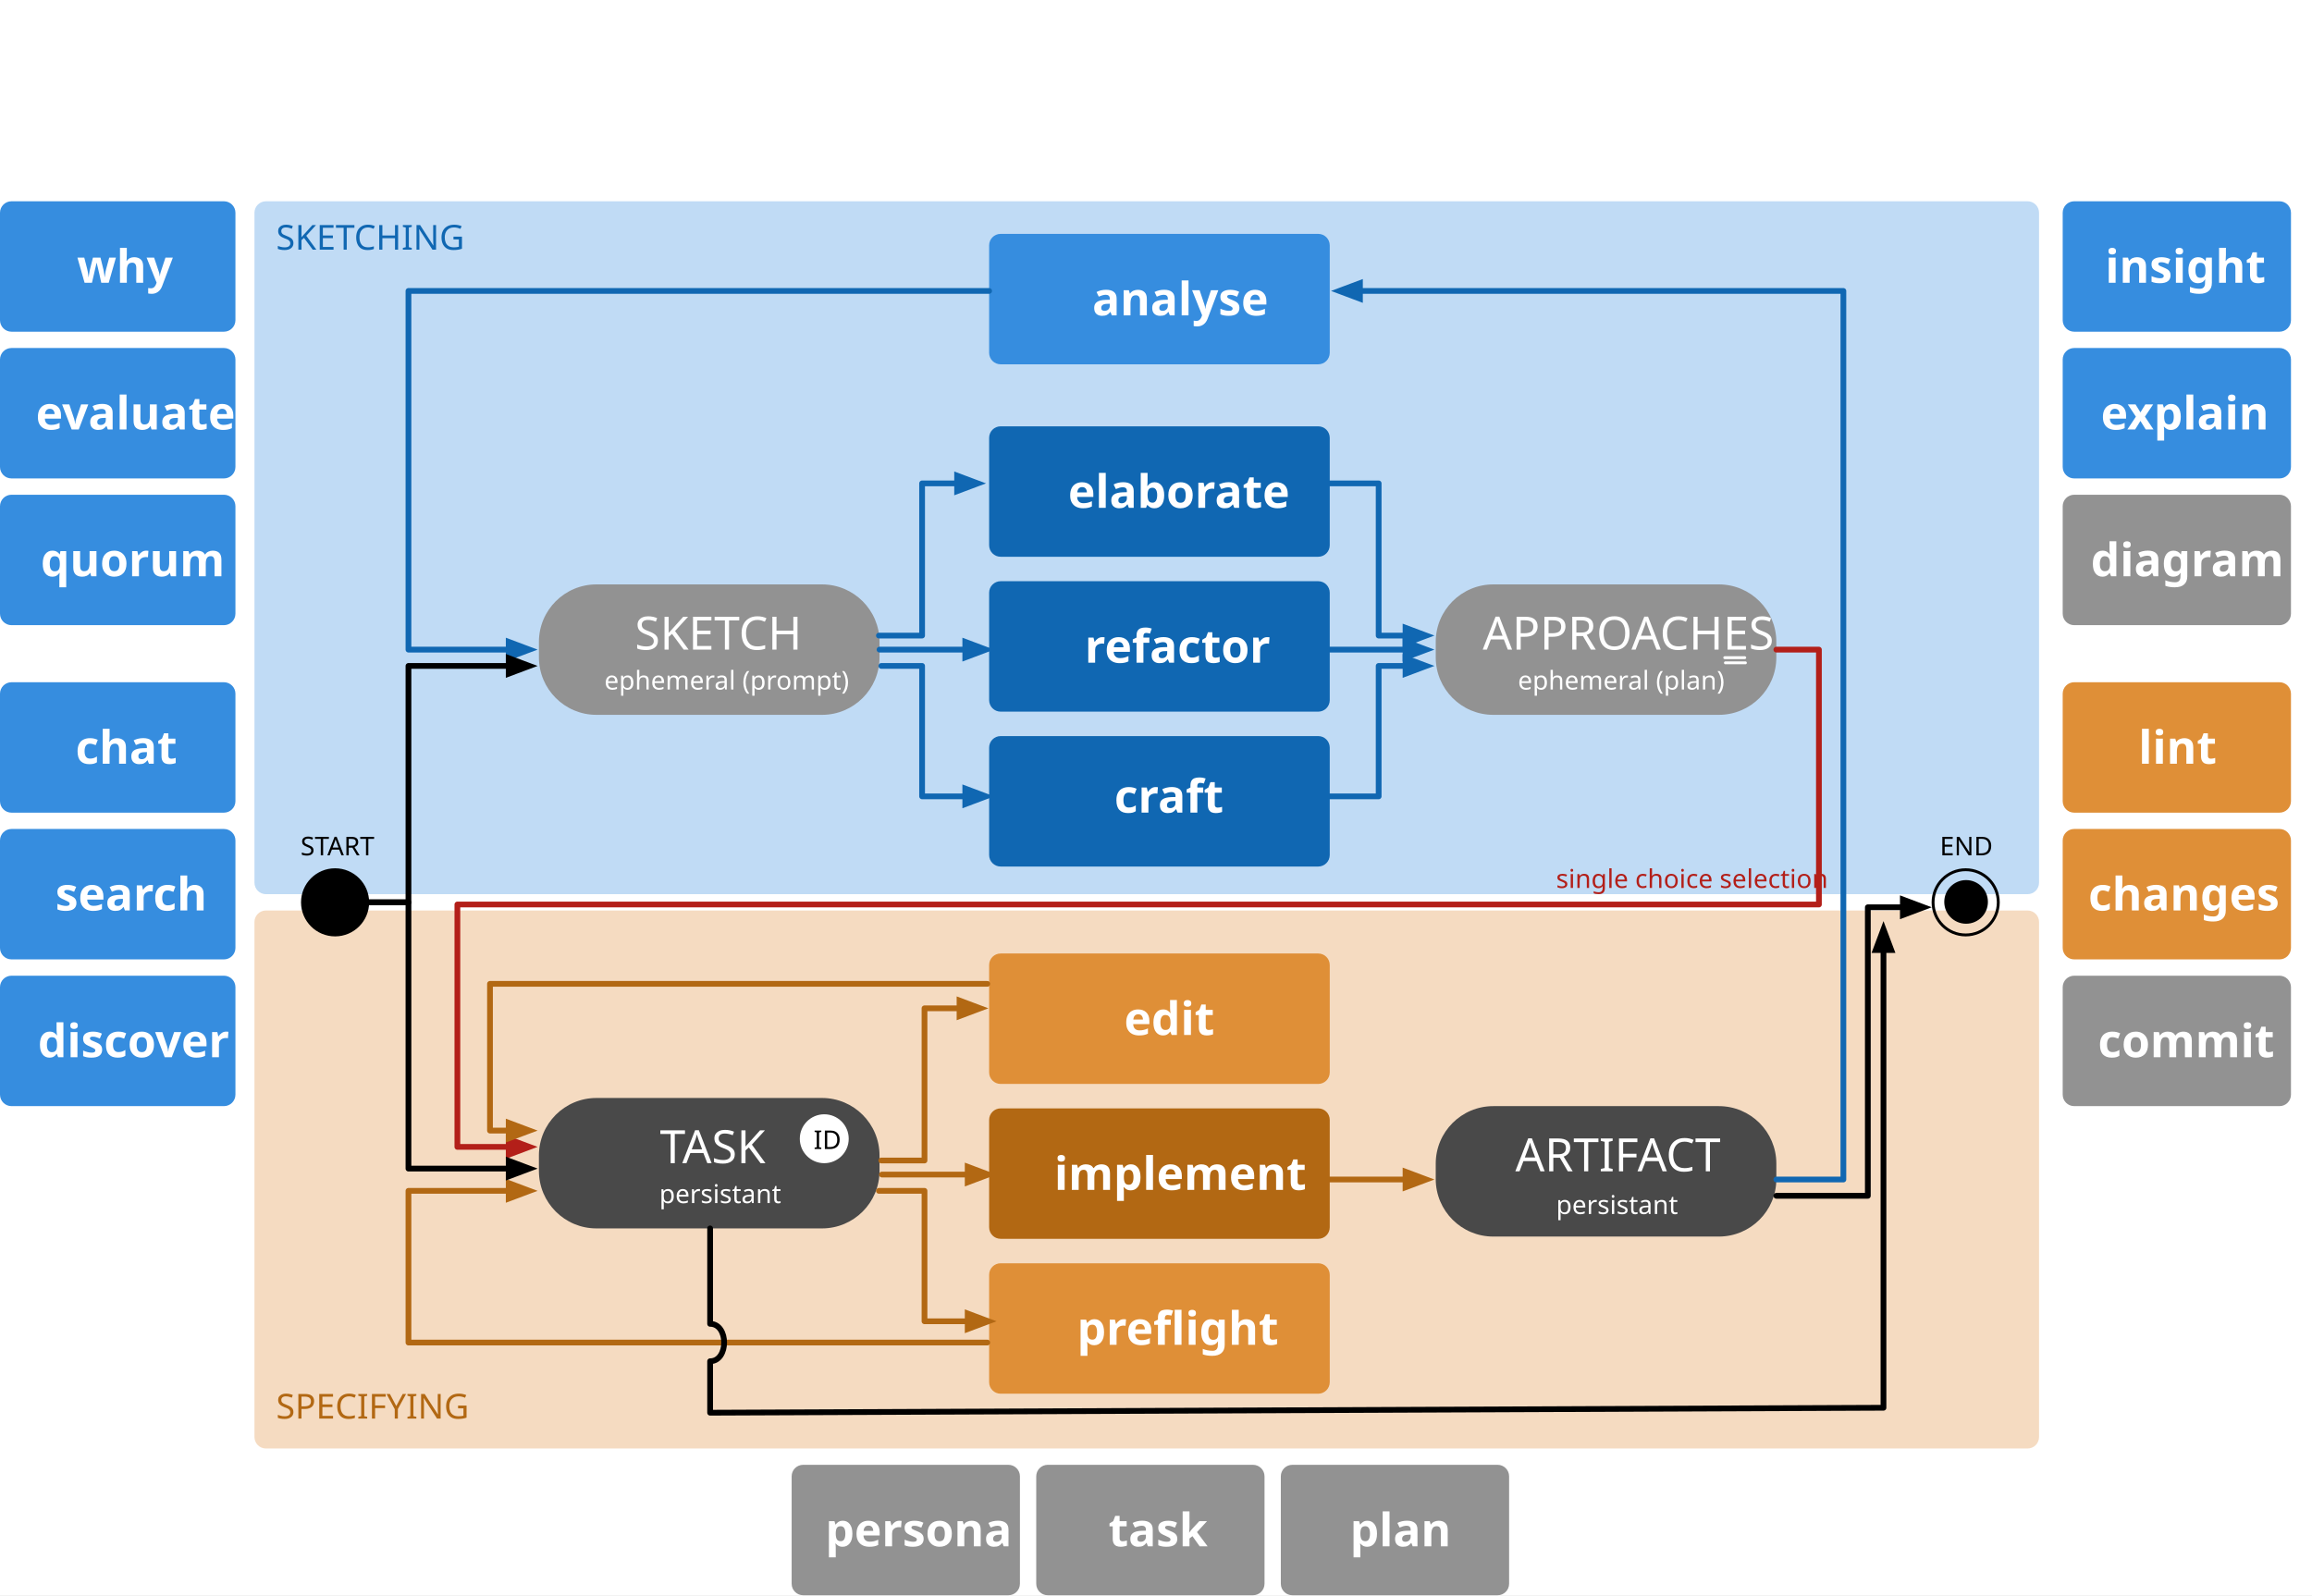
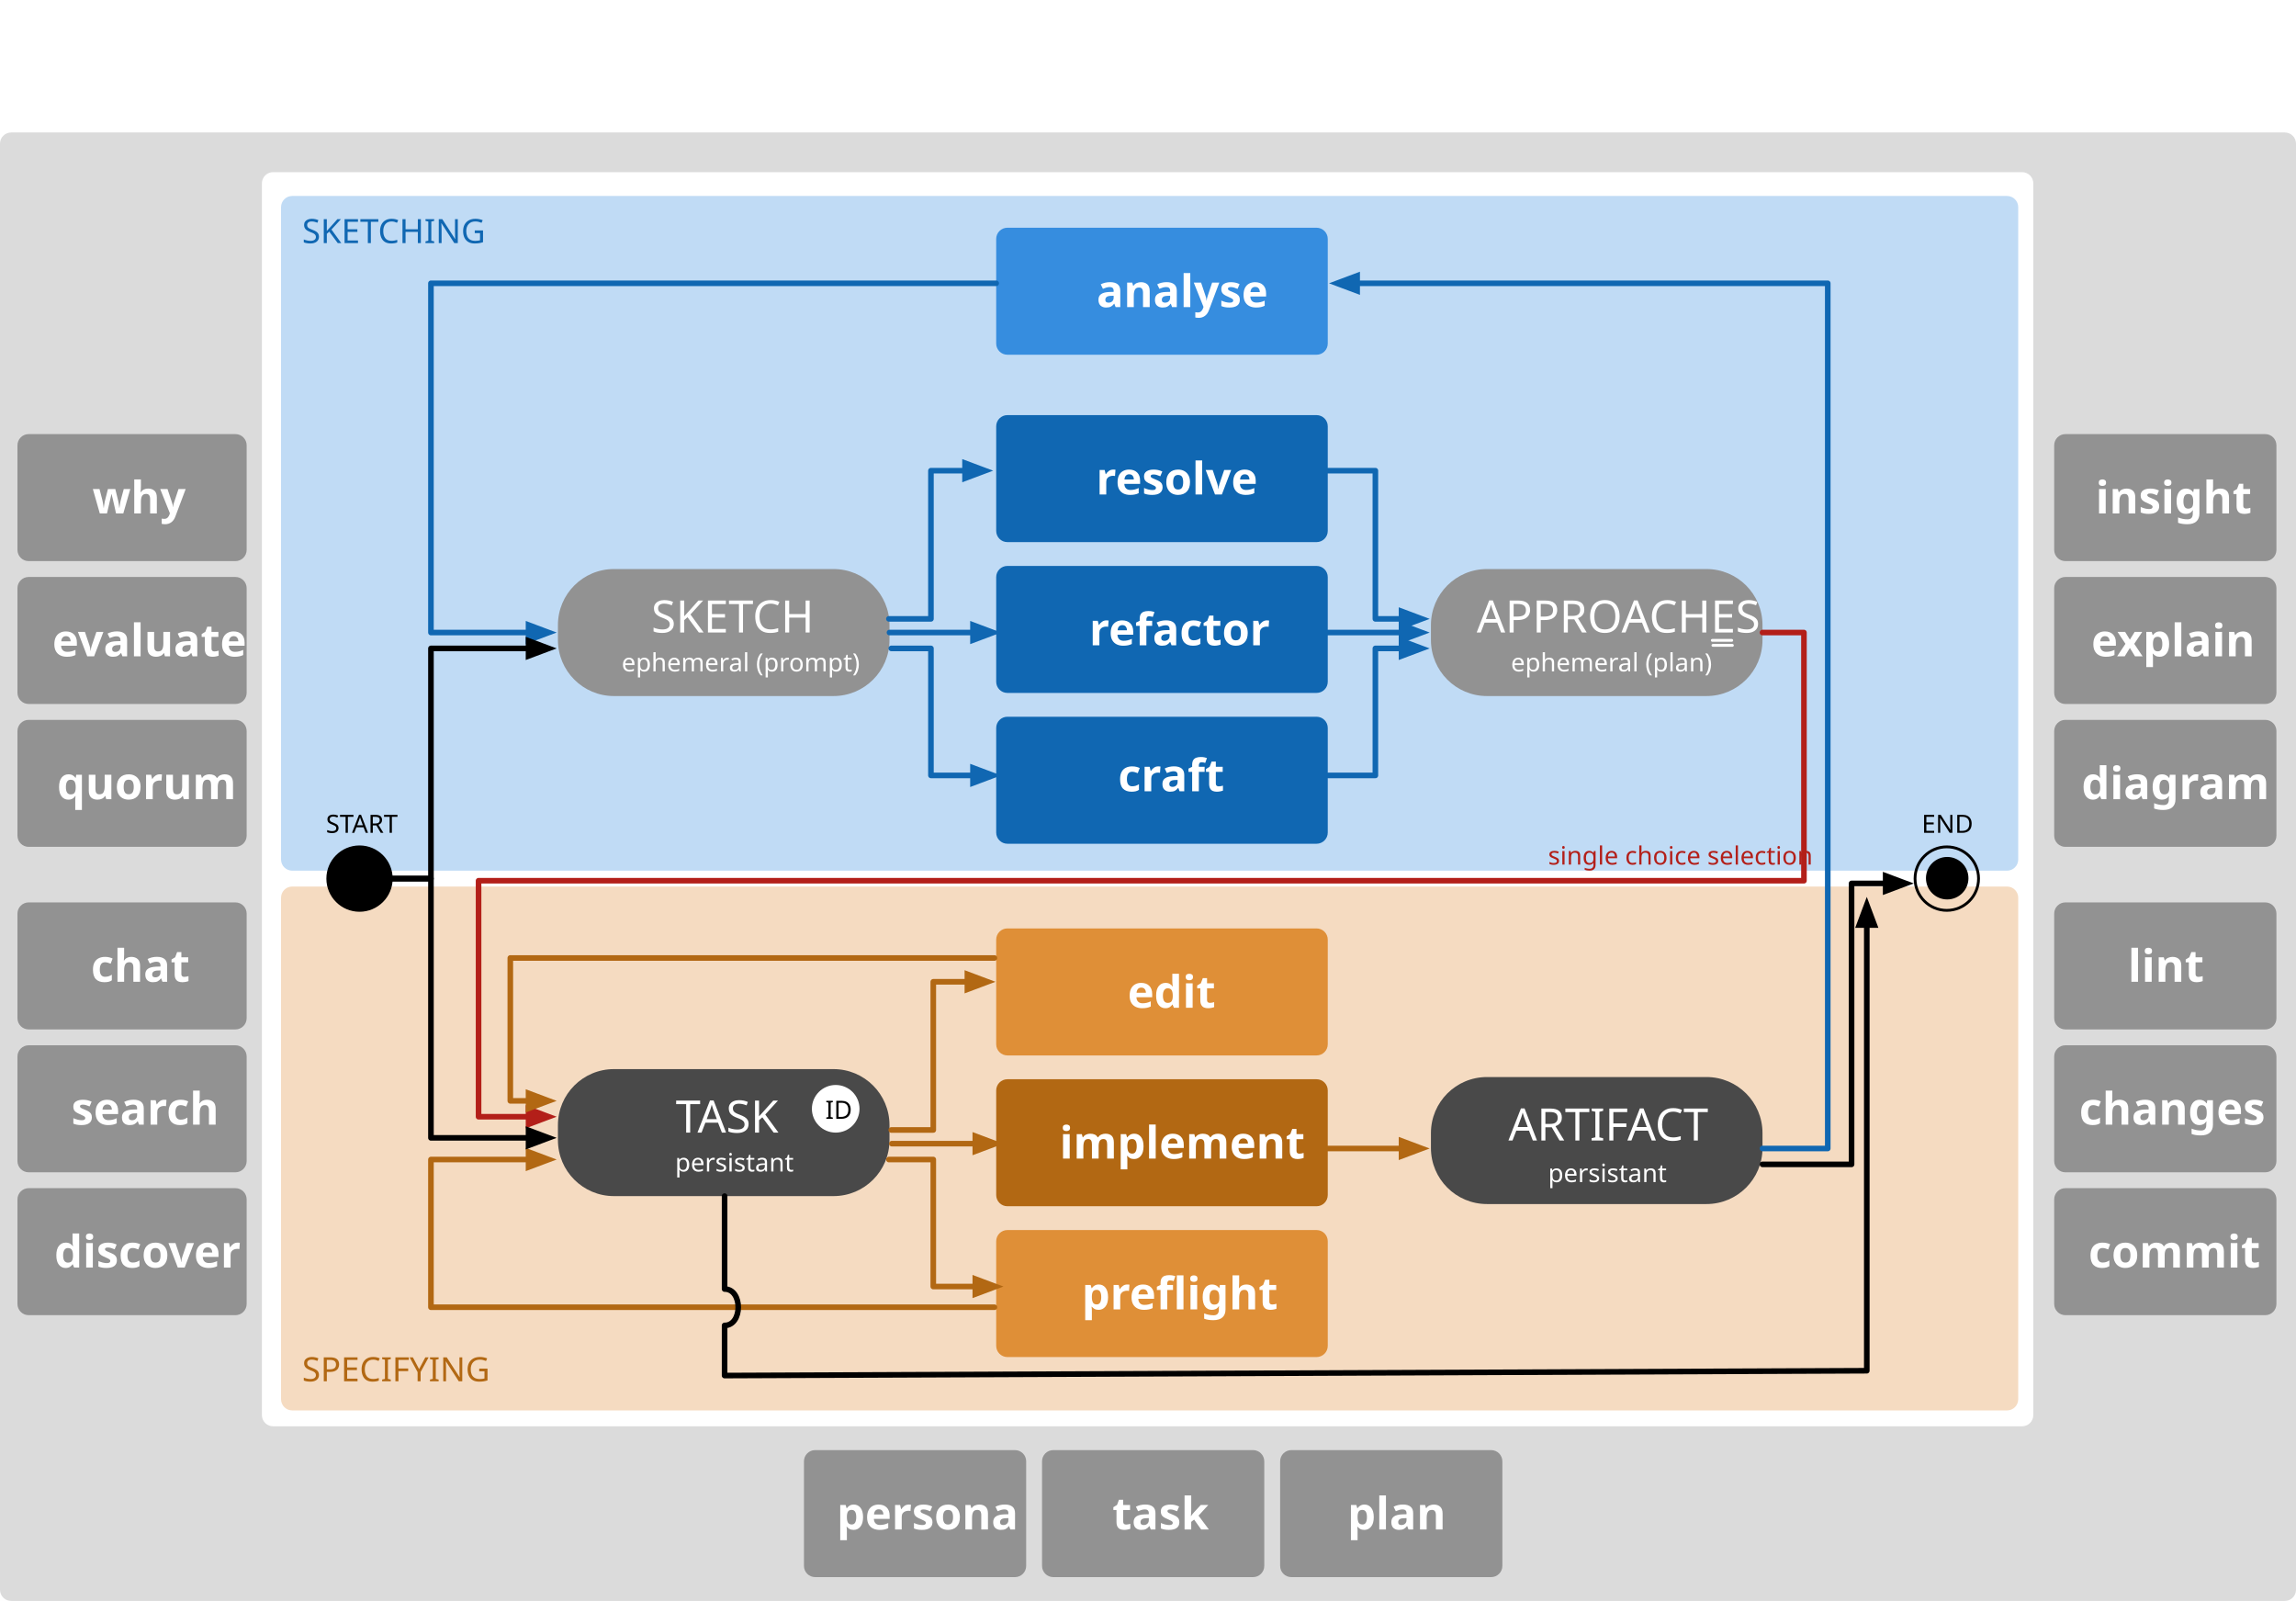
- <svg xmlns="http://www.w3.org/2000/svg" version="1.1" viewBox="19.843 9.383 803.845 554.711" width="803.845" height="554.711">
+ <svg xmlns="http://www.w3.org/2000/svg" version="1.1" viewBox="7.937 9.383 820.063 571.719" width="820.063" height="571.719">
  <defs>
    <marker orient="auto" overflow="visible" markerUnits="strokeWidth" id="FilledArrow_Marker" stroke-linejoin="miter" stroke-miterlimit="10" viewBox="-1 -3 6 6" markerWidth="6" markerHeight="6" color="#1067b2">
      <g>
        <path d="M 3.6 0 L 0 -1.35 L 0 1.35 Z" fill="currentColor" stroke="currentColor" stroke-width="1" />
      </g>
    </marker>
    <marker orient="auto" overflow="visible" markerUnits="strokeWidth" id="FilledArrow_Marker_2" stroke-linejoin="miter" stroke-miterlimit="10" viewBox="-1 -3 6 6" markerWidth="6" markerHeight="6" color="#b31f19">
      <g>
        <path d="M 3.6 0 L 0 -1.35 L 0 1.35 Z" fill="currentColor" stroke="currentColor" stroke-width="1" />
      </g>
    </marker>
    <marker orient="auto" overflow="visible" markerUnits="strokeWidth" id="FilledArrow_Marker_3" stroke-linejoin="miter" stroke-miterlimit="10" viewBox="-1 -3 6 6" markerWidth="6" markerHeight="6" color="#b26813">
      <g>
        <path d="M 3.6 0 L 0 -1.35 L 0 1.35 Z" fill="currentColor" stroke="currentColor" stroke-width="1" />
      </g>
    </marker>
    <marker orient="auto" overflow="visible" markerUnits="strokeWidth" id="FilledArrow_Marker_4" stroke-linejoin="miter" stroke-miterlimit="10" viewBox="-5 -3 6 6" markerWidth="6" markerHeight="6" color="#b26813">
      <g>
        <path d="M -3.6 0 L 0 1.35 L 0 -1.35 Z" fill="currentColor" stroke="currentColor" stroke-width="1" />
      </g>
    </marker>
    <marker orient="auto" overflow="visible" markerUnits="strokeWidth" id="FilledArrow_Marker_5" stroke-linejoin="miter" stroke-miterlimit="10" viewBox="-1 -3 6 6" markerWidth="6" markerHeight="6" color="black">
      <g>
        <path d="M 3.6 0 L 0 -1.35 L 0 1.35 Z" fill="currentColor" stroke="currentColor" stroke-width="1" />
      </g>
    </marker>
  </defs>
-   <g id="Canvas_1" stroke-dasharray="none" fill-opacity="1" stroke-opacity="1" fill="none" stroke="none">
-     <rect fill="white" x="19.843" y="9.383" width="803.845" height="554.711" />
+   <g id="Canvas_1" fill="none" fill-opacity="1" stroke-dasharray="none" stroke-opacity="1" stroke="none">
+     <rect fill="white" x="7.937" y="9.383" width="820.063" height="571.719" />
    <g id="Canvas_1_Content">
+       <g id="Graphic_882">
+         <path d="M 105.48 70.866 L 730.173 70.866 C 732.382 70.866 734.173 72.657 734.173 74.866 L 734.173 514.74 C 734.173 516.949 732.382 518.74 730.173 518.74 L 105.48 518.74 C 103.271 518.74 101.48 516.949 101.48 514.74 L 101.48 74.866 C 101.48 72.657 103.271 70.866 105.48 70.866 Z M 17.89 56.693 Z M 17.89 56.693 L 11.937 56.693 C 9.728 56.693 7.937 58.484 7.937 60.693 L 7.937 577.102 C 7.937 579.312 9.728 581.102 11.937 581.102 L 17.89 581.102 L 48.504 581.102 L 824 581.102 C 826.209 581.102 828 579.312 828 577.102 L 828 60.693 C 828 58.484 826.209 56.693 824 56.693 L 48.504 56.693 Z" fill="#dbdbdb" />
+       </g>
      <g id="Graphic_799">
        <path d="M 112.315 325.984 L 724.787 325.984 C 726.997 325.984 728.787 327.775 728.787 329.984 L 728.787 509.071 C 728.787 511.28 726.997 513.071 724.787 513.071 L 112.315 513.071 C 110.106 513.071 108.315 511.28 108.315 509.071 L 108.315 329.984 C 108.315 327.775 110.106 325.984 112.315 325.984 Z" fill="#f5dbc1" />
      </g>
      <g id="Graphic_798">
        <path d="M 112.315 79.37 L 724.787 79.37 C 726.997 79.37 728.787 81.161 728.787 83.37 L 728.787 316.315 C 728.787 318.524 726.997 320.315 724.787 320.315 L 112.315 320.315 C 110.106 320.315 108.315 318.524 108.315 316.315 L 108.315 83.37 C 108.315 81.161 110.106 79.37 112.315 79.37 Z" fill="#c0dbf5" />
      </g>
      <g id="Group_774">
        <g id="Graphic_629">
          <path d="M 227.213 212.598 L 305.638 212.598 C 316.683 212.598 325.638 221.553 325.638 232.598 L 325.638 237.953 C 325.638 248.998 316.683 257.953 305.638 257.953 L 227.213 257.953 C 216.167 257.953 207.213 248.998 207.213 237.953 L 207.213 232.598 C 207.213 221.553 216.167 212.598 227.213 212.598 Z" fill="#929292" />
        </g>
        <g id="Graphic_624">
          <rect x="235.559" y="218.268" width="61.92" height="29.2" fill="#929292" />
          <text transform="translate(240.5591 223.2677)" fill="white">
            <tspan font-family="Myriad Pro" font-size="16" fill="white" x="0" y="12" xml:space="preserve">SKETCH</tspan>
          </text>
        </g>
      </g>
      <g id="Group_767">
        <g id="Graphic_631">
          <path d="M 367.748 90.709 L 478.173 90.709 C 480.382 90.709 482.173 92.5 482.173 94.709 L 482.173 132.063 C 482.173 134.272 480.382 136.063 478.173 136.063 L 367.748 136.063 C 365.539 136.063 363.748 134.272 363.748 132.063 L 363.748 94.709 C 363.748 92.5 365.539 90.709 367.748 90.709 Z" fill="#368ddf" />
        </g>
        <g id="Graphic_628">
          <text transform="translate(399.6032 107.0473)" fill="white">
            <tspan font-family="Myriad Pro" font-weight="bold" font-size="16" fill="white" x="61106675e-20" y="12" xml:space="preserve">analyse</tspan>
          </text>
        </g>
      </g>
      <g id="Line_639">
        <path d="M 363.748 110.551 L 161.858 110.551 L 161.858 235.276 L 196.713 235.276" marker-end="url(#FilledArrow_Marker)" stroke="#1067b2" stroke-linecap="round" stroke-linejoin="round" stroke-width="2" />
      </g>
      <g id="Group_777">
        <g id="Graphic_725">
          <path d="M 539.024 394.016 L 617.449 394.016 C 628.495 394.016 637.449 402.97 637.449 414.016 L 637.449 419.37 C 637.449 430.416 628.495 439.37 617.449 439.37 L 539.024 439.37 C 527.978 439.37 519.024 430.416 519.024 419.37 L 519.024 414.016 C 519.024 402.97 527.978 394.016 539.024 394.016 Z" fill="#494949" />
        </g>
        <g id="Graphic_726">
          <text transform="translate(546.7008 404.685)" fill="white">
            <tspan font-family="Myriad Pro" font-size="16" fill="white" x="682121e-18" y="12" xml:space="preserve">ARTIFACT</tspan>
          </text>
        </g>
      </g>
      <g id="Group_768">
        <g id="Graphic_728">
          <path d="M 367.748 157.628 L 478.173 157.628 C 480.382 157.628 482.173 159.419 482.173 161.628 L 482.173 198.983 C 482.173 201.192 480.382 202.983 478.173 202.983 L 367.748 202.983 C 365.539 202.983 363.748 201.192 363.748 198.983 L 363.748 161.628 C 363.748 159.419 365.539 157.628 367.748 157.628 Z" fill="#1067b2" />
        </g>
        <g id="Graphic_727">
-           <text transform="translate(391.2091 173.9669)" fill="white">
-             <tspan font-family="Myriad Pro" font-weight="bold" font-size="16" fill="white" x="8100187e-19" y="12" xml:space="preserve">elaborate</tspan>
+           <text transform="translate(399.4331 173.9669)" fill="white">
+             <tspan font-family="Myriad Pro" font-weight="bold" font-size="16" fill="white" x="63593575e-20" y="12" xml:space="preserve">resolve</tspan>
          </text>
        </g>
      </g>
      <g id="Line_729">
        <path d="M 325.43 230.39 L 340.441 230.39 L 340.441 177.471 L 352.618 177.471" marker-end="url(#FilledArrow_Marker)" stroke="#1067b2" stroke-linecap="round" stroke-linejoin="round" stroke-width="2" />
      </g>
      <g id="Group_769">
        <g id="Graphic_731">
          <path d="M 367.748 211.487 L 478.173 211.487 C 480.382 211.487 482.173 213.277 482.173 215.487 L 482.173 252.841 C 482.173 255.05 480.382 256.841 478.173 256.841 L 367.748 256.841 C 365.539 256.841 363.748 255.05 363.748 252.841 L 363.748 215.487 C 363.748 213.277 365.539 211.487 367.748 211.487 Z" fill="#1067b2" />
        </g>
        <g id="Graphic_730">
          <text transform="translate(396.9771 227.8252)" fill="white">
            <tspan font-family="Myriad Pro" font-weight="bold" font-size="16" fill="white" x="7744916e-19" y="12" xml:space="preserve">refactor</tspan>
          </text>
        </g>
      </g>
      <g id="Line_734">
        <line x1="325.638" y1="235.276" x2="355.453" y2="235.276" marker-end="url(#FilledArrow_Marker)" stroke="#1067b2" stroke-linecap="round" stroke-linejoin="round" stroke-width="2" />
      </g>
      <g id="Line_735">
        <path d="M 326.268 240.945 L 340.441 240.945 L 340.441 286.299 L 355.453 286.299" marker-end="url(#FilledArrow_Marker)" stroke="#1067b2" stroke-linecap="round" stroke-linejoin="round" stroke-width="2" />
      </g>
      <g id="Group_775">
        <g id="Graphic_737">
          <path d="M 539.024 212.598 L 617.449 212.598 C 628.495 212.598 637.449 221.553 637.449 232.598 L 637.449 237.953 C 637.449 248.998 628.495 257.953 617.449 257.953 L 539.024 257.953 C 527.978 257.953 519.024 248.998 519.024 237.953 L 519.024 232.598 C 519.024 221.553 527.978 212.598 539.024 212.598 Z" fill="#929292" />
        </g>
        <g id="Graphic_736">
          <text transform="translate(535.3622 223.2677)" fill="white">
            <tspan font-family="Myriad Pro" font-size="16" fill="white" x="0" y="12" xml:space="preserve">APPROACHES</tspan>
          </text>
        </g>
      </g>
      <g id="Line_738">
        <path d="M 482.173 177.471 L 499.181 177.471 L 499.181 230.39 L 508.524 230.39" marker-end="url(#FilledArrow_Marker)" stroke="#1067b2" stroke-linecap="round" stroke-linejoin="round" stroke-width="2" />
      </g>
      <g id="Line_739">
        <line x1="482.173" y1="235.276" x2="508.524" y2="235.276" marker-end="url(#FilledArrow_Marker)" stroke="#1067b2" stroke-linecap="round" stroke-linejoin="round" stroke-width="2" />
      </g>
      <g id="Line_740">
        <path d="M 482.173 286.299 L 499.181 286.299 L 499.181 240.945 L 508.524 240.945" marker-end="url(#FilledArrow_Marker)" stroke="#1067b2" stroke-linecap="round" stroke-linejoin="round" stroke-width="2" />
      </g>
      <g id="Group_776">
        <g id="Graphic_742">
          <path d="M 227.213 391.181 L 305.638 391.181 C 316.683 391.181 325.638 400.135 325.638 411.181 L 325.638 416.535 C 325.638 427.581 316.683 436.535 305.638 436.535 L 227.213 436.535 C 216.167 436.535 207.213 427.581 207.213 416.535 L 207.213 411.181 C 207.213 400.135 216.167 391.181 227.213 391.181 Z" fill="#494949" />
        </g>
        <g id="Graphic_741">
          <text transform="translate(249.2817 401.8504)" fill="white">
            <tspan font-family="Myriad Pro" font-size="16" fill="white" x="0" y="12" xml:space="preserve">TASK</tspan>
          </text>
        </g>
      </g>
      <g id="Line_743">
        <path d="M 637.449 235.276 L 652.252 235.276 L 652.252 323.901 L 178.866 323.901 L 178.866 408.189 L 196.713 408.189" marker-end="url(#FilledArrow_Marker_2)" stroke="#b31f19" stroke-linecap="round" stroke-linejoin="round" stroke-width="2" />
      </g>
      <g id="Group_771">
        <g id="Graphic_749">
          <path d="M 367.748 340.942 L 478.173 340.942 C 480.382 340.942 482.173 342.732 482.173 344.942 L 482.173 382.296 C 482.173 384.505 480.382 386.296 478.173 386.296 L 367.748 386.296 C 365.539 386.296 363.748 384.505 363.748 382.296 L 363.748 344.942 C 363.748 342.732 365.539 340.942 367.748 340.942 Z" fill="#df8f37" />
        </g>
        <g id="Graphic_748">
          <text transform="translate(410.6971 357.2801)" fill="white">
            <tspan font-family="Myriad Pro" font-weight="bold" font-size="16" fill="white" x="0" y="12" xml:space="preserve">edit</tspan>
          </text>
        </g>
      </g>
      <g id="Group_772">
        <g id="Graphic_747">
          <path d="M 367.748 394.8 L 478.173 394.8 C 480.382 394.8 482.173 396.591 482.173 398.8 L 482.173 436.154 C 482.173 438.363 480.382 440.154 478.173 440.154 L 367.748 440.154 C 365.539 440.154 363.748 438.363 363.748 436.154 L 363.748 398.8 C 363.748 396.591 365.539 394.8 367.748 394.8 Z" fill="#b26813" />
        </g>
        <g id="Graphic_746">
          <text transform="translate(386.3771 411.1384)" fill="white">
            <tspan font-family="Myriad Pro" font-weight="bold" font-size="16" fill="white" x="0" y="12" xml:space="preserve">implement</tspan>
          </text>
        </g>
      </g>
      <g id="Group_773">
        <g id="Graphic_745">
          <path d="M 367.748 448.658 L 478.173 448.658 C 480.382 448.658 482.173 450.449 482.173 452.658 L 482.173 490.012 C 482.173 492.222 480.382 494.012 478.173 494.012 L 367.748 494.012 C 365.539 494.012 363.748 492.222 363.748 490.012 L 363.748 452.658 C 363.748 450.449 365.539 448.658 367.748 448.658 Z" fill="#df8f37" />
        </g>
        <g id="Graphic_744">
          <text transform="translate(394.2971 464.9967)" fill="white">
            <tspan font-family="Myriad Pro" font-weight="bold" font-size="16" fill="white" x="0" y="12" xml:space="preserve">preflight</tspan>
          </text>
        </g>
      </g>
      <g id="Line_755">
        <line x1="482.173" y1="419.528" x2="508.524" y2="419.528" marker-end="url(#FilledArrow_Marker_3)" stroke="#b26813" stroke-linecap="round" stroke-linejoin="round" stroke-width="2" />
      </g>
      <g id="Line_756">
        <path d="M 637.449 419.528 L 660.756 419.528 L 660.756 110.551 L 492.673 110.551" marker-end="url(#FilledArrow_Marker)" stroke="#1067b2" stroke-linecap="round" stroke-linejoin="round" stroke-width="2" />
      </g>
      <g id="Group_770">
        <g id="Graphic_733">
          <path d="M 367.748 265.345 L 478.173 265.345 C 480.382 265.345 482.173 267.136 482.173 269.345 L 482.173 306.699 C 482.173 308.908 480.382 310.699 478.173 310.699 L 367.748 310.699 C 365.539 310.699 363.748 308.908 363.748 306.699 L 363.748 269.345 C 363.748 267.136 365.539 265.345 367.748 265.345 Z" fill="#1067b2" />
        </g>
        <g id="Graphic_758">
          <text transform="translate(407.281 279.9606)" fill="white">
            <tspan font-family="Myriad Pro" font-weight="bold" font-size="16" fill="white" x="6430412e-19" y="12" xml:space="preserve">craft</tspan>
          </text>
        </g>
      </g>
      <g id="Line_761">
        <path d="M 363.118 476.221 L 161.858 476.221 L 161.858 423.474 L 196.713 423.474" marker-end="url(#FilledArrow_Marker_3)" stroke="#b26813" stroke-linecap="round" stroke-linejoin="round" stroke-width="2" />
      </g>
      <g id="Line_763">
        <path d="M 196.713 402.52 L 190.205 402.52 L 190.205 351.496 L 363.118 351.496" marker-start="url(#FilledArrow_Marker_4)" stroke="#b26813" stroke-linecap="round" stroke-linejoin="round" stroke-width="2" />
      </g>
      <g id="Line_780">
        <path d="M 326.268 412.92 L 341.278 412.92 L 341.278 360 L 353.456 360" marker-end="url(#FilledArrow_Marker_3)" stroke="#b26813" stroke-linecap="round" stroke-linejoin="round" stroke-width="2" />
      </g>
      <g id="Line_779">
        <line x1="326.475" y1="417.805" x2="356.29" y2="417.805" marker-end="url(#FilledArrow_Marker_3)" stroke="#b26813" stroke-linecap="round" stroke-linejoin="round" stroke-width="2" />
      </g>
      <g id="Line_778">
        <path d="M 325.43 423.474 L 341.278 423.474 L 341.278 468.828 L 356.29 468.828" marker-end="url(#FilledArrow_Marker_3)" stroke="#b26813" stroke-linecap="round" stroke-linejoin="round" stroke-width="2" />
      </g>
      <g id="Graphic_781">
        <text transform="translate(229.9428 242.1528)" fill="white">
          <tspan font-family="Myriad Pro" font-size="9" fill="white" x="8668621e-19" y="7" xml:space="preserve">ephemeral (prompt)</tspan>
        </text>
      </g>
      <g id="Graphic_782">
        <text transform="translate(547.5769 242.1528)" fill="white">
          <tspan font-family="Myriad Pro" font-size="9" fill="white" x="55777605e-20" y="7" xml:space="preserve">ephemeral (plan)</tspan>
        </text>
      </g>
      <g id="Graphic_783">
        <text transform="translate(249.063 420.7354)" fill="white">
          <tspan font-family="Myriad Pro" font-size="9" fill="white" x="14566126e-20" y="7" xml:space="preserve">persistant</tspan>
        </text>
      </g>
      <g id="Graphic_784">
        <text transform="translate(560.874 424.5276)" fill="white">
          <tspan font-family="Myriad Pro" font-size="9" fill="white" x="14566126e-20" y="7" xml:space="preserve">persistant</tspan>
        </text>
      </g>
      <g id="Line_785">
        <path d="M 147.685 323.15 L 161.858 323.15 L 161.858 240.945 L 196.713 240.945" marker-end="url(#FilledArrow_Marker_5)" stroke="black" stroke-linecap="round" stroke-linejoin="round" stroke-width="2" />
      </g>
      <g id="Graphic_786">
        <circle cx="136.346" cy="323.15" r="11.339" fill="black" />
        <circle cx="136.346" cy="323.15" r="11.339" stroke="black" stroke-linecap="round" stroke-linejoin="round" stroke-width="1" />
      </g>
      <g id="Line_788">
        <path d="M 637.449 425.197 L 669.26 425.197 L 669.26 324.872 L 681.437 324.872" marker-end="url(#FilledArrow_Marker_5)" stroke="black" stroke-linecap="round" stroke-linejoin="round" stroke-width="2" />
      </g>
      <g id="Group_791">
        <g id="Graphic_787">
          <circle cx="703.276" cy="323.15" r="11.339" stroke="black" stroke-linecap="round" stroke-linejoin="round" stroke-width="1" />
        </g>
        <g id="Graphic_789">
          <circle cx="703.421" cy="323.004" r="7.087" fill="black" />
          <circle cx="703.421" cy="323.004" r="7.087" stroke="black" stroke-linecap="round" stroke-linejoin="round" stroke-width="1" />
        </g>
      </g>
      <g id="Line_790">
        <path d="M 147.685 323.15 L 161.858 323.15 L 161.858 415.735 L 196.713 415.735" marker-end="url(#FilledArrow_Marker_5)" stroke="black" stroke-linecap="round" stroke-linejoin="round" stroke-width="2" />
      </g>
      <g id="Graphic_792">
        <text transform="translate(560.874 311.1417)" fill="#b31f19">
          <tspan font-family="Myriad Pro" font-size="9" fill="#b31f19" x="0" y="7" xml:space="preserve">single choice selection</tspan>
        </text>
      </g>
      <g id="Line_793">
        <line x1="619.508" y1="238.068" x2="626.466" y2="238.068" stroke="white" stroke-linecap="round" stroke-linejoin="round" stroke-width="1" />
      </g>
      <g id="Line_794">
        <line x1="619.739" y1="239.861" x2="626.697" y2="239.861" stroke="white" stroke-linecap="round" stroke-linejoin="round" stroke-width="1" />
      </g>
      <g id="Group_797">
        <g id="Graphic_796">
          <circle cx="306.425" cy="405.354" r="8.504" fill="white" />
        </g>
        <g id="Graphic_795">
          <text transform="translate(302.7098 401.9346)" fill="black">
            <tspan font-family="Myriad Pro" font-size="9" fill="black" x="2184919e-19" y="7" xml:space="preserve">ID</tspan>
          </text>
        </g>
      </g>
      <g id="Graphic_800">
        <text transform="translate(124.3386 299.8032)" fill="black">
          <tspan font-family="Myriad Pro" font-size="9" fill="black" x="35171865e-20" y="7" xml:space="preserve">START</tspan>
        </text>
      </g>
      <g id="Graphic_801">
        <text transform="translate(694.2917 299.8032)" fill="black">
          <tspan font-family="Myriad Pro" font-size="9" fill="black" x="0" y="7" xml:space="preserve">END</tspan>
        </text>
      </g>
      <g id="Line_802">
        <path d="M 266.74 436.535 L 266.74 469.721 C 273.24 469.721 273.24 482.721 266.74 482.721 L 266.74 500.62 L 674.699 498.898 L 674.699 339.729" marker-end="url(#FilledArrow_Marker_5)" stroke="black" stroke-linecap="round" stroke-linejoin="round" stroke-width="2" />
      </g>
      <g id="Graphic_803">
        <text transform="translate(115.8346 87.20473)" fill="#1067b2">
          <tspan font-family="Myriad Pro" font-size="12" fill="#1067b2" x="0" y="9" xml:space="preserve">SKETCHING</tspan>
        </text>
      </g>
      <g id="Graphic_804">
        <text transform="translate(115.8346 493.6709)" fill="#b26813">
          <tspan font-family="Myriad Pro" font-size="12" fill="#b26813" x="0" y="9" xml:space="preserve">SPECIFYING</tspan>
        </text>
      </g>
      <g id="Group_805">
        <g id="Graphic_807">
-           <path d="M 23.843 348.661 L 97.701 348.661 C 99.91 348.661 101.701 350.452 101.701 352.661 L 101.701 390.016 C 101.701 392.225 99.91 394.016 97.701 394.016 L 23.843 394.016 C 21.633 394.016 19.843 392.225 19.843 390.016 L 19.843 352.661 C 19.843 350.452 21.633 348.661 23.843 348.661 Z" fill="#368ddf" />
+           <path d="M 18.173 433.701 L 92.031 433.701 C 94.241 433.701 96.031 435.492 96.031 437.701 L 96.031 475.055 C 96.031 477.264 94.241 479.055 92.031 479.055 L 18.173 479.055 C 15.964 479.055 14.173 477.264 14.173 475.055 L 14.173 437.701 C 14.173 435.492 15.964 433.701 18.173 433.701 Z" fill="#929292" />
        </g>
        <g id="Graphic_806">
-           <text transform="translate(33.01107 365)" fill="white">
+           <text transform="translate(27.34178 450.0394)" fill="white">
            <tspan font-family="Myriad Pro" font-weight="bold" font-size="16" fill="white" x="0" y="12" xml:space="preserve">discover</tspan>
          </text>
        </g>
      </g>
      <g id="Group_808">
        <g id="Graphic_810">
-           <path d="M 741.008 297.638 L 812.378 297.638 C 814.587 297.638 816.378 299.429 816.378 301.638 L 816.378 338.992 C 816.378 341.201 814.587 342.992 812.378 342.992 L 741.008 342.992 C 738.799 342.992 737.008 341.201 737.008 338.992 L 737.008 301.638 C 737.008 299.429 738.799 297.638 741.008 297.638 Z" fill="#df8f37" />
+           <path d="M 745.635 382.677 L 817.006 382.677 C 819.215 382.677 821.006 384.468 821.006 386.677 L 821.006 424.031 C 821.006 426.241 819.215 428.031 817.006 428.031 L 745.635 428.031 C 743.426 428.031 741.635 426.241 741.635 424.031 L 741.635 386.677 C 741.635 384.468 743.426 382.677 745.635 382.677 Z" fill="#929292" />
        </g>
        <g id="Graphic_809">
-           <text transform="translate(745.9194 313.9764)" fill="white">
+           <text transform="translate(750.5471 399.0158)" fill="white">
            <tspan font-family="Myriad Pro" font-weight="bold" font-size="16" fill="white" x="0" y="12" xml:space="preserve">changes</tspan>
          </text>
        </g>
      </g>
      <g id="Group_818">
        <g id="Graphic_820">
-           <path d="M 741.008 130.394 L 812.378 130.394 C 814.587 130.394 816.378 132.185 816.378 134.394 L 816.378 171.748 C 816.378 173.957 814.587 175.748 812.378 175.748 L 741.008 175.748 C 738.799 175.748 737.008 173.957 737.008 171.748 L 737.008 134.394 C 737.008 132.185 738.799 130.394 741.008 130.394 Z" fill="#368ddf" />
+           <path d="M 745.635 215.433 L 817.006 215.433 C 819.215 215.433 821.006 217.224 821.006 219.433 L 821.006 256.787 C 821.006 258.997 819.215 260.787 817.006 260.787 L 745.635 260.787 C 743.426 260.787 741.635 258.997 741.635 256.787 L 741.635 219.433 C 741.635 217.224 743.426 215.433 745.635 215.433 Z" fill="#929292" />
        </g>
        <g id="Graphic_819">
-           <text transform="translate(750.2752 146.7323)" fill="white">
+           <text transform="translate(754.9028 231.7717)" fill="white">
            <tspan font-family="Myriad Pro" font-weight="bold" font-size="16" fill="white" x="5115908e-19" y="12" xml:space="preserve">explain</tspan>
          </text>
        </g>
      </g>
      <g id="Group_821">
        <g id="Graphic_823">
-           <path d="M 741.008 79.37 L 812.378 79.37 C 814.587 79.37 816.378 81.161 816.378 83.37 L 816.378 120.724 C 816.378 122.934 814.587 124.724 812.378 124.724 L 741.008 124.724 C 738.799 124.724 737.008 122.934 737.008 120.724 L 737.008 83.37 C 737.008 81.161 738.799 79.37 741.008 79.37 Z" fill="#368ddf" />
+           <path d="M 745.635 164.409 L 817.006 164.409 C 819.215 164.409 821.006 166.2 821.006 168.409 L 821.006 205.764 C 821.006 207.973 819.215 209.764 817.006 209.764 L 745.635 209.764 C 743.426 209.764 741.635 207.973 741.635 205.764 L 741.635 168.409 C 741.635 166.2 743.426 164.409 745.635 164.409 Z" fill="#929292" />
        </g>
        <g id="Graphic_822">
-           <text transform="translate(751.7792 95.70866)" fill="white">
+           <text transform="translate(756.4068 180.748)" fill="white">
            <tspan font-family="Myriad Pro" font-weight="bold" font-size="16" fill="white" x="0" y="12" xml:space="preserve">insight</tspan>
          </text>
        </g>
      </g>
      <g id="Group_827">
        <g id="Graphic_829">
-           <path d="M 23.843 130.394 L 97.701 130.394 C 99.91 130.394 101.701 132.185 101.701 134.394 L 101.701 171.748 C 101.701 173.957 99.91 175.748 97.701 175.748 L 23.843 175.748 C 21.633 175.748 19.843 173.957 19.843 171.748 L 19.843 134.394 C 19.843 132.185 21.633 130.394 23.843 130.394 Z" fill="#368ddf" />
+           <path d="M 18.173 215.433 L 92.031 215.433 C 94.241 215.433 96.031 217.224 96.031 219.433 L 96.031 256.787 C 96.031 258.997 94.241 260.787 92.031 260.787 L 18.173 260.787 C 15.964 260.787 14.173 258.997 14.173 256.787 L 14.173 219.433 C 14.173 217.224 15.964 215.433 18.173 215.433 Z" fill="#929292" />
        </g>
        <g id="Graphic_828">
-           <text transform="translate(32.29798 146.7323)" fill="white">
+           <text transform="translate(26.62869 231.7717)" fill="white">
            <tspan font-family="Myriad Pro" font-weight="bold" font-size="16" fill="white" x="0" y="12" xml:space="preserve">evaluate</tspan>
          </text>
        </g>
      </g>
      <g id="Group_830">
        <g id="Graphic_832">
-           <path d="M 23.843 181.417 L 97.701 181.417 C 99.91 181.417 101.701 183.208 101.701 185.417 L 101.701 222.772 C 101.701 224.981 99.91 226.772 97.701 226.772 L 23.843 226.772 C 21.633 226.772 19.843 224.981 19.843 222.772 L 19.843 185.417 C 19.843 183.208 21.633 181.417 23.843 181.417 Z" fill="#368ddf" />
+           <path d="M 18.173 266.457 L 92.031 266.457 C 94.241 266.457 96.031 268.248 96.031 270.457 L 96.031 307.811 C 96.031 310.02 94.241 311.811 92.031 311.811 L 18.173 311.811 C 15.964 311.811 14.173 310.02 14.173 307.811 L 14.173 270.457 C 14.173 268.248 15.964 266.457 18.173 266.457 Z" fill="#929292" />
        </g>
        <g id="Graphic_831">
-           <text transform="translate(33.98686 197.7559)" fill="white">
+           <text transform="translate(28.31757 282.7953)" fill="white">
            <tspan font-family="Myriad Pro" font-weight="bold" font-size="16" fill="white" x="6430412e-19" y="12" xml:space="preserve">quorum</tspan>
          </text>
        </g>
      </g>
      <g id="Group_833">
        <g id="Graphic_835">
-           <path d="M 23.843 297.638 L 97.701 297.638 C 99.91 297.638 101.701 299.429 101.701 301.638 L 101.701 338.992 C 101.701 341.201 99.91 342.992 97.701 342.992 L 23.843 342.992 C 21.633 342.992 19.843 341.201 19.843 338.992 L 19.843 301.638 C 19.843 299.429 21.633 297.638 23.843 297.638 Z" fill="#368ddf" />
+           <path d="M 18.173 382.677 L 92.031 382.677 C 94.241 382.677 96.031 384.468 96.031 386.677 L 96.031 424.031 C 96.031 426.241 94.241 428.031 92.031 428.031 L 18.173 428.031 C 15.964 428.031 14.173 426.241 14.173 424.031 L 14.173 386.677 C 14.173 384.468 15.964 382.677 18.173 382.677 Z" fill="#929292" />
        </g>
        <g id="Graphic_834">
-           <text transform="translate(39.07603 313.9764)" fill="white">
+           <text transform="translate(33.40673 399.0158)" fill="white">
            <tspan font-family="Myriad Pro" font-weight="bold" font-size="16" fill="white" x="0" y="12" xml:space="preserve">search</tspan>
          </text>
        </g>
      </g>
      <g id="Group_836">
        <g id="Graphic_838">
-           <path d="M 23.843 79.37 L 97.701 79.37 C 99.91 79.37 101.701 81.161 101.701 83.37 L 101.701 120.724 C 101.701 122.934 99.91 124.724 97.701 124.724 L 23.843 124.724 C 21.633 124.724 19.843 122.934 19.843 120.724 L 19.843 83.37 C 19.843 81.161 21.633 79.37 23.843 79.37 Z" fill="#368ddf" />
+           <path d="M 18.173 164.409 L 92.031 164.409 C 94.241 164.409 96.031 166.2 96.031 168.409 L 96.031 205.764 C 96.031 207.973 94.241 209.764 92.031 209.764 L 18.173 209.764 C 15.964 209.764 14.173 207.973 14.173 205.764 L 14.173 168.409 C 14.173 166.2 15.964 164.409 18.173 164.409 Z" fill="#929292" />
        </g>
        <g id="Graphic_837">
-           <text transform="translate(46.61219 95.70866)" fill="white">
+           <text transform="translate(40.9429 180.748)" fill="white">
            <tspan font-family="Myriad Pro" font-weight="bold" font-size="16" fill="white" x="50803806e-20" y="12" xml:space="preserve">why</tspan>
          </text>
        </g>
      </g>
      <g id="Group_839">
        <g id="Graphic_841">
-           <path d="M 23.843 246.614 L 97.701 246.614 C 99.91 246.614 101.701 248.405 101.701 250.614 L 101.701 287.969 C 101.701 290.178 99.91 291.969 97.701 291.969 L 23.843 291.969 C 21.633 291.969 19.843 290.178 19.843 287.969 L 19.843 250.614 C 19.843 248.405 21.633 246.614 23.843 246.614 Z" fill="#368ddf" />
+           <path d="M 18.173 331.654 L 92.031 331.654 C 94.241 331.654 96.031 333.444 96.031 335.654 L 96.031 373.008 C 96.031 375.217 94.241 377.008 92.031 377.008 L 18.173 377.008 C 15.964 377.008 14.173 375.217 14.173 373.008 L 14.173 335.654 C 14.173 333.444 15.964 331.654 18.173 331.654 Z" fill="#929292" />
        </g>
        <g id="Graphic_840">
-           <text transform="translate(46.09426 262.9528)" fill="white">
+           <text transform="translate(40.42497 347.9921)" fill="white">
            <tspan font-family="Myriad Pro" font-weight="bold" font-size="16" fill="white" x="18829382e-20" y="12" xml:space="preserve">chat</tspan>
          </text>
        </g>
      </g>
      <g id="Group_842">
        <g id="Graphic_844">
-           <path d="M 741.008 246.614 L 812.378 246.614 C 814.587 246.614 816.378 248.405 816.378 250.614 L 816.378 287.969 C 816.378 290.178 814.587 291.969 812.378 291.969 L 741.008 291.969 C 738.799 291.969 737.008 290.178 737.008 287.969 L 737.008 250.614 C 737.008 248.405 738.799 246.614 741.008 246.614 Z" fill="#df8f37" />
+           <path d="M 745.635 331.654 L 817.006 331.654 C 819.215 331.654 821.006 333.444 821.006 335.654 L 821.006 373.008 C 821.006 375.217 819.215 377.008 817.006 377.008 L 745.635 377.008 C 743.426 377.008 741.635 375.217 741.635 373.008 L 741.635 335.654 C 741.635 333.444 743.426 331.654 745.635 331.654 Z" fill="#929292" />
        </g>
        <g id="Graphic_843">
-           <text transform="translate(763.3274 262.9528)" fill="white">
+           <text transform="translate(767.9551 347.9921)" fill="white">
            <tspan font-family="Myriad Pro" font-weight="bold" font-size="16" fill="white" x="31974423e-20" y="12" xml:space="preserve">lint</tspan>
          </text>
        </g>
      </g>
      <g id="Group_845">
        <g id="Graphic_847">
-           <path d="M 299.087 518.74 L 370.457 518.74 C 372.666 518.74 374.457 520.531 374.457 522.74 L 374.457 560.095 C 374.457 562.304 372.666 564.095 370.457 564.095 L 299.087 564.095 C 296.877 564.095 295.087 562.304 295.087 560.095 L 295.087 522.74 C 295.087 520.531 296.877 518.74 299.087 518.74 Z" fill="#929292" />
+           <path d="M 299.087 527.244 L 370.457 527.244 C 372.666 527.244 374.457 529.035 374.457 531.244 L 374.457 568.598 C 374.457 570.808 372.666 572.598 370.457 572.598 L 299.087 572.598 C 296.877 572.598 295.087 570.808 295.087 568.598 L 295.087 531.244 C 295.087 529.035 296.877 527.244 299.087 527.244 Z" fill="#929292" />
        </g>
        <g id="Graphic_846">
-           <text transform="translate(306.7928 535.0788)" fill="white">
+           <text transform="translate(306.7928 543.5827)" fill="white">
            <tspan font-family="Myriad Pro" font-weight="bold" font-size="16" fill="white" x="2344791e-19" y="12" xml:space="preserve">persona</tspan>
          </text>
        </g>
      </g>
      <g id="Group_848">
        <g id="Graphic_850">
-           <path d="M 384.126 518.74 L 455.496 518.74 C 457.705 518.74 459.496 520.531 459.496 522.74 L 459.496 560.095 C 459.496 562.304 457.705 564.095 455.496 564.095 L 384.126 564.095 C 381.917 564.095 380.126 562.304 380.126 560.095 L 380.126 522.74 C 380.126 520.531 381.917 518.74 384.126 518.74 Z" fill="#929292" />
+           <path d="M 384.126 527.244 L 455.496 527.244 C 457.705 527.244 459.496 529.035 459.496 531.244 L 459.496 568.598 C 459.496 570.808 457.705 572.598 455.496 572.598 L 384.126 572.598 C 381.917 572.598 380.126 570.808 380.126 568.598 L 380.126 531.244 C 380.126 529.035 381.917 527.244 384.126 527.244 Z" fill="#929292" />
        </g>
        <g id="Graphic_849">
-           <text transform="translate(405.2181 535.0788)" fill="white">
+           <text transform="translate(405.2181 543.5827)" fill="white">
            <tspan font-family="Myriad Pro" font-weight="bold" font-size="16" fill="white" x="6554757e-19" y="12" xml:space="preserve">task</tspan>
          </text>
        </g>
      </g>
      <g id="Group_866">
        <g id="Graphic_868">
-           <path d="M 741.008 181.417 L 812.378 181.417 C 814.587 181.417 816.378 183.208 816.378 185.417 L 816.378 222.772 C 816.378 224.981 814.587 226.772 812.378 226.772 L 741.008 226.772 C 738.799 226.772 737.008 224.981 737.008 222.772 L 737.008 185.417 C 737.008 183.208 738.799 181.417 741.008 181.417 Z" fill="#929292" />
+           <path d="M 745.635 266.457 L 817.006 266.457 C 819.215 266.457 821.006 268.248 821.006 270.457 L 821.006 307.811 C 821.006 310.02 819.215 311.811 817.006 311.811 L 745.635 311.811 C 743.426 311.811 741.635 310.02 741.635 307.811 L 741.635 270.457 C 741.635 268.248 743.426 266.457 745.635 266.457 Z" fill="#929292" />
        </g>
        <g id="Graphic_867">
-           <text transform="translate(746.7792 197.7559)" fill="white">
+           <text transform="translate(751.4068 282.7953)" fill="white">
            <tspan font-family="Myriad Pro" font-weight="bold" font-size="16" fill="white" x="0" y="12" xml:space="preserve">diagram</tspan>
          </text>
        </g>
      </g>
      <g id="Group_869">
        <g id="Graphic_871">
-           <path d="M 469.165 518.74 L 540.535 518.74 C 542.745 518.74 544.535 520.531 544.535 522.74 L 544.535 560.095 C 544.535 562.304 542.745 564.095 540.535 564.095 L 469.165 564.095 C 466.956 564.095 465.165 562.304 465.165 560.095 L 465.165 522.74 C 465.165 520.531 466.956 518.74 469.165 518.74 Z" fill="#929292" />
+           <path d="M 469.165 527.244 L 540.535 527.244 C 542.745 527.244 544.535 529.035 544.535 531.244 L 544.535 568.598 C 544.535 570.808 542.745 572.598 540.535 572.598 L 469.165 572.598 C 466.956 572.598 465.165 570.808 465.165 568.598 L 465.165 531.244 C 465.165 529.035 466.956 527.244 469.165 527.244 Z" fill="#929292" />
        </g>
        <g id="Graphic_870">
-           <text transform="translate(489.1993 535.0788)" fill="white">
+           <text transform="translate(489.1993 543.5827)" fill="white">
            <tspan font-family="Myriad Pro" font-weight="bold" font-size="16" fill="white" x="20250468e-20" y="12" xml:space="preserve">plan</tspan>
          </text>
        </g>
      </g>
      <g id="Group_872">
        <g id="Graphic_874">
-           <path d="M 741.008 348.661 L 812.378 348.661 C 814.587 348.661 816.378 350.452 816.378 352.661 L 816.378 390.016 C 816.378 392.225 814.587 394.016 812.378 394.016 L 741.008 394.016 C 738.799 394.016 737.008 392.225 737.008 390.016 L 737.008 352.661 C 737.008 350.452 738.799 348.661 741.008 348.661 Z" fill="#929292" />
+           <path d="M 745.635 433.701 L 817.006 433.701 C 819.215 433.701 821.006 435.492 821.006 437.701 L 821.006 475.055 C 821.006 477.264 819.215 479.055 817.006 479.055 L 745.635 479.055 C 743.426 479.055 741.635 477.264 741.635 475.055 L 741.635 437.701 C 741.635 435.492 743.426 433.701 745.635 433.701 Z" fill="#929292" />
        </g>
        <g id="Graphic_873">
-           <text transform="translate(749.2592 365)" fill="white">
+           <text transform="translate(753.8868 450.0394)" fill="white">
            <tspan font-family="Myriad Pro" font-weight="bold" font-size="16" fill="white" x="1314504e-19" y="12" xml:space="preserve">commit</tspan>
          </text>
        </g>
      </g>
    </g>
  </g>
</svg>
